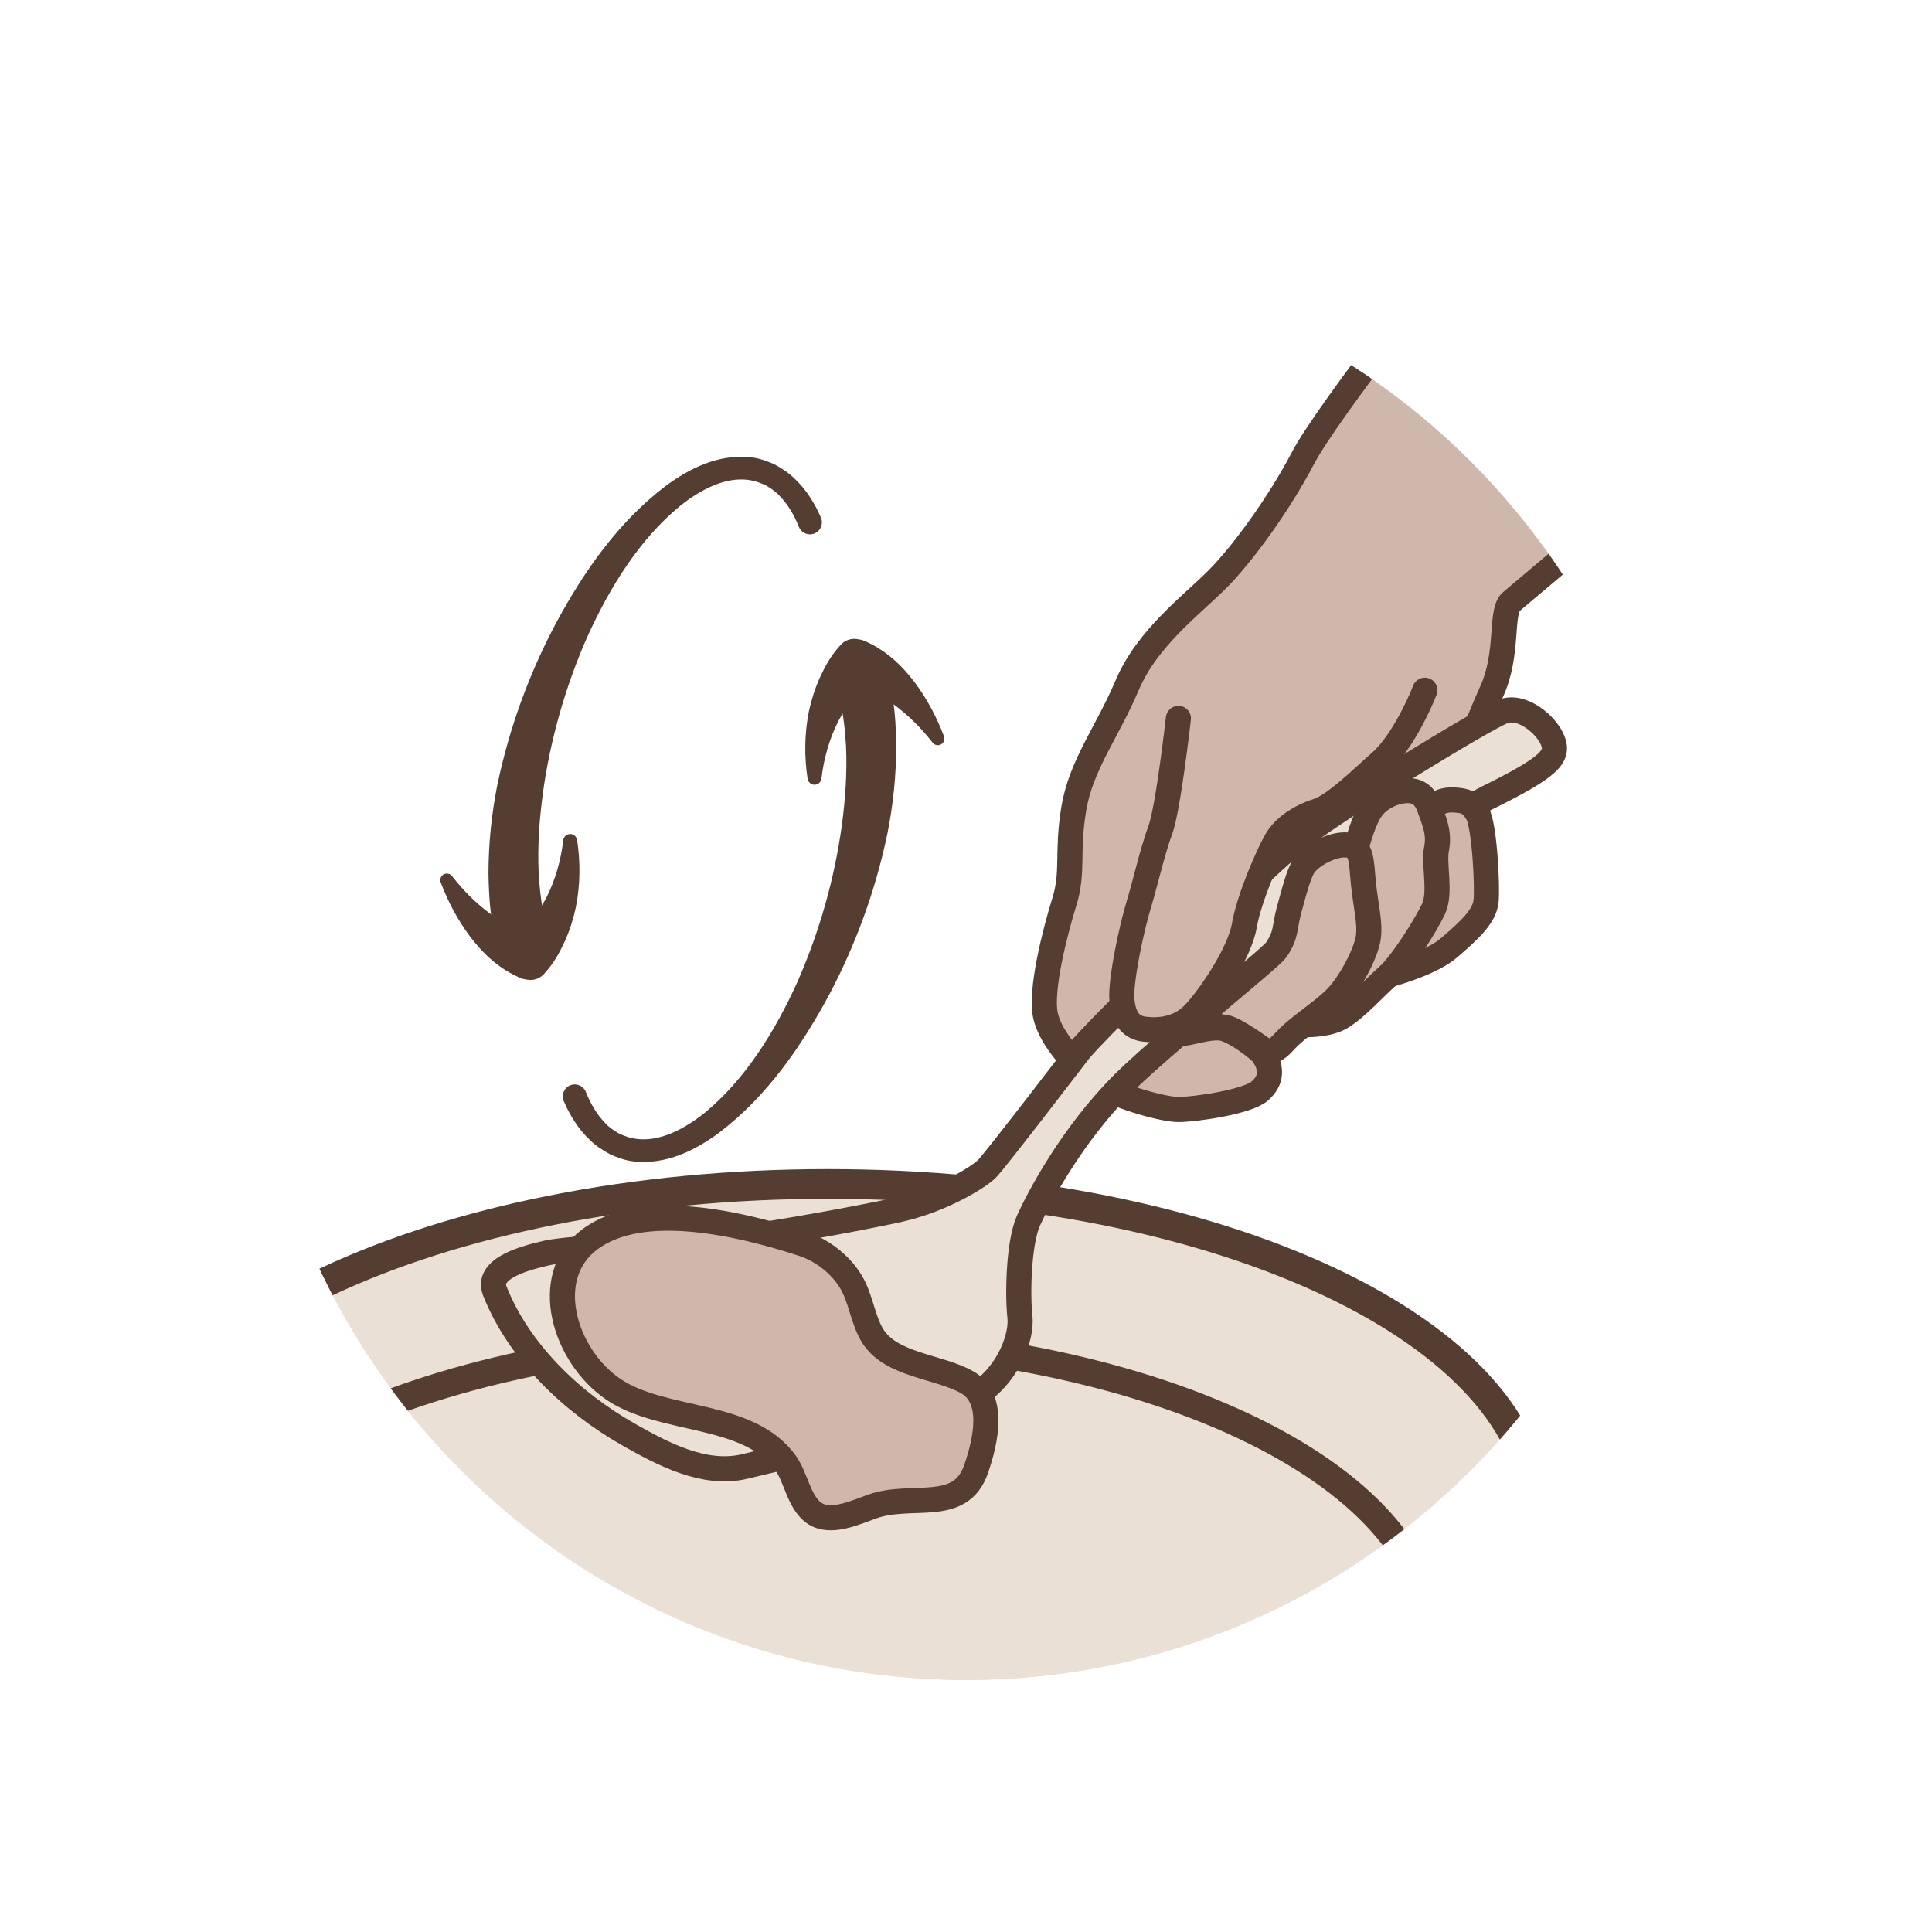
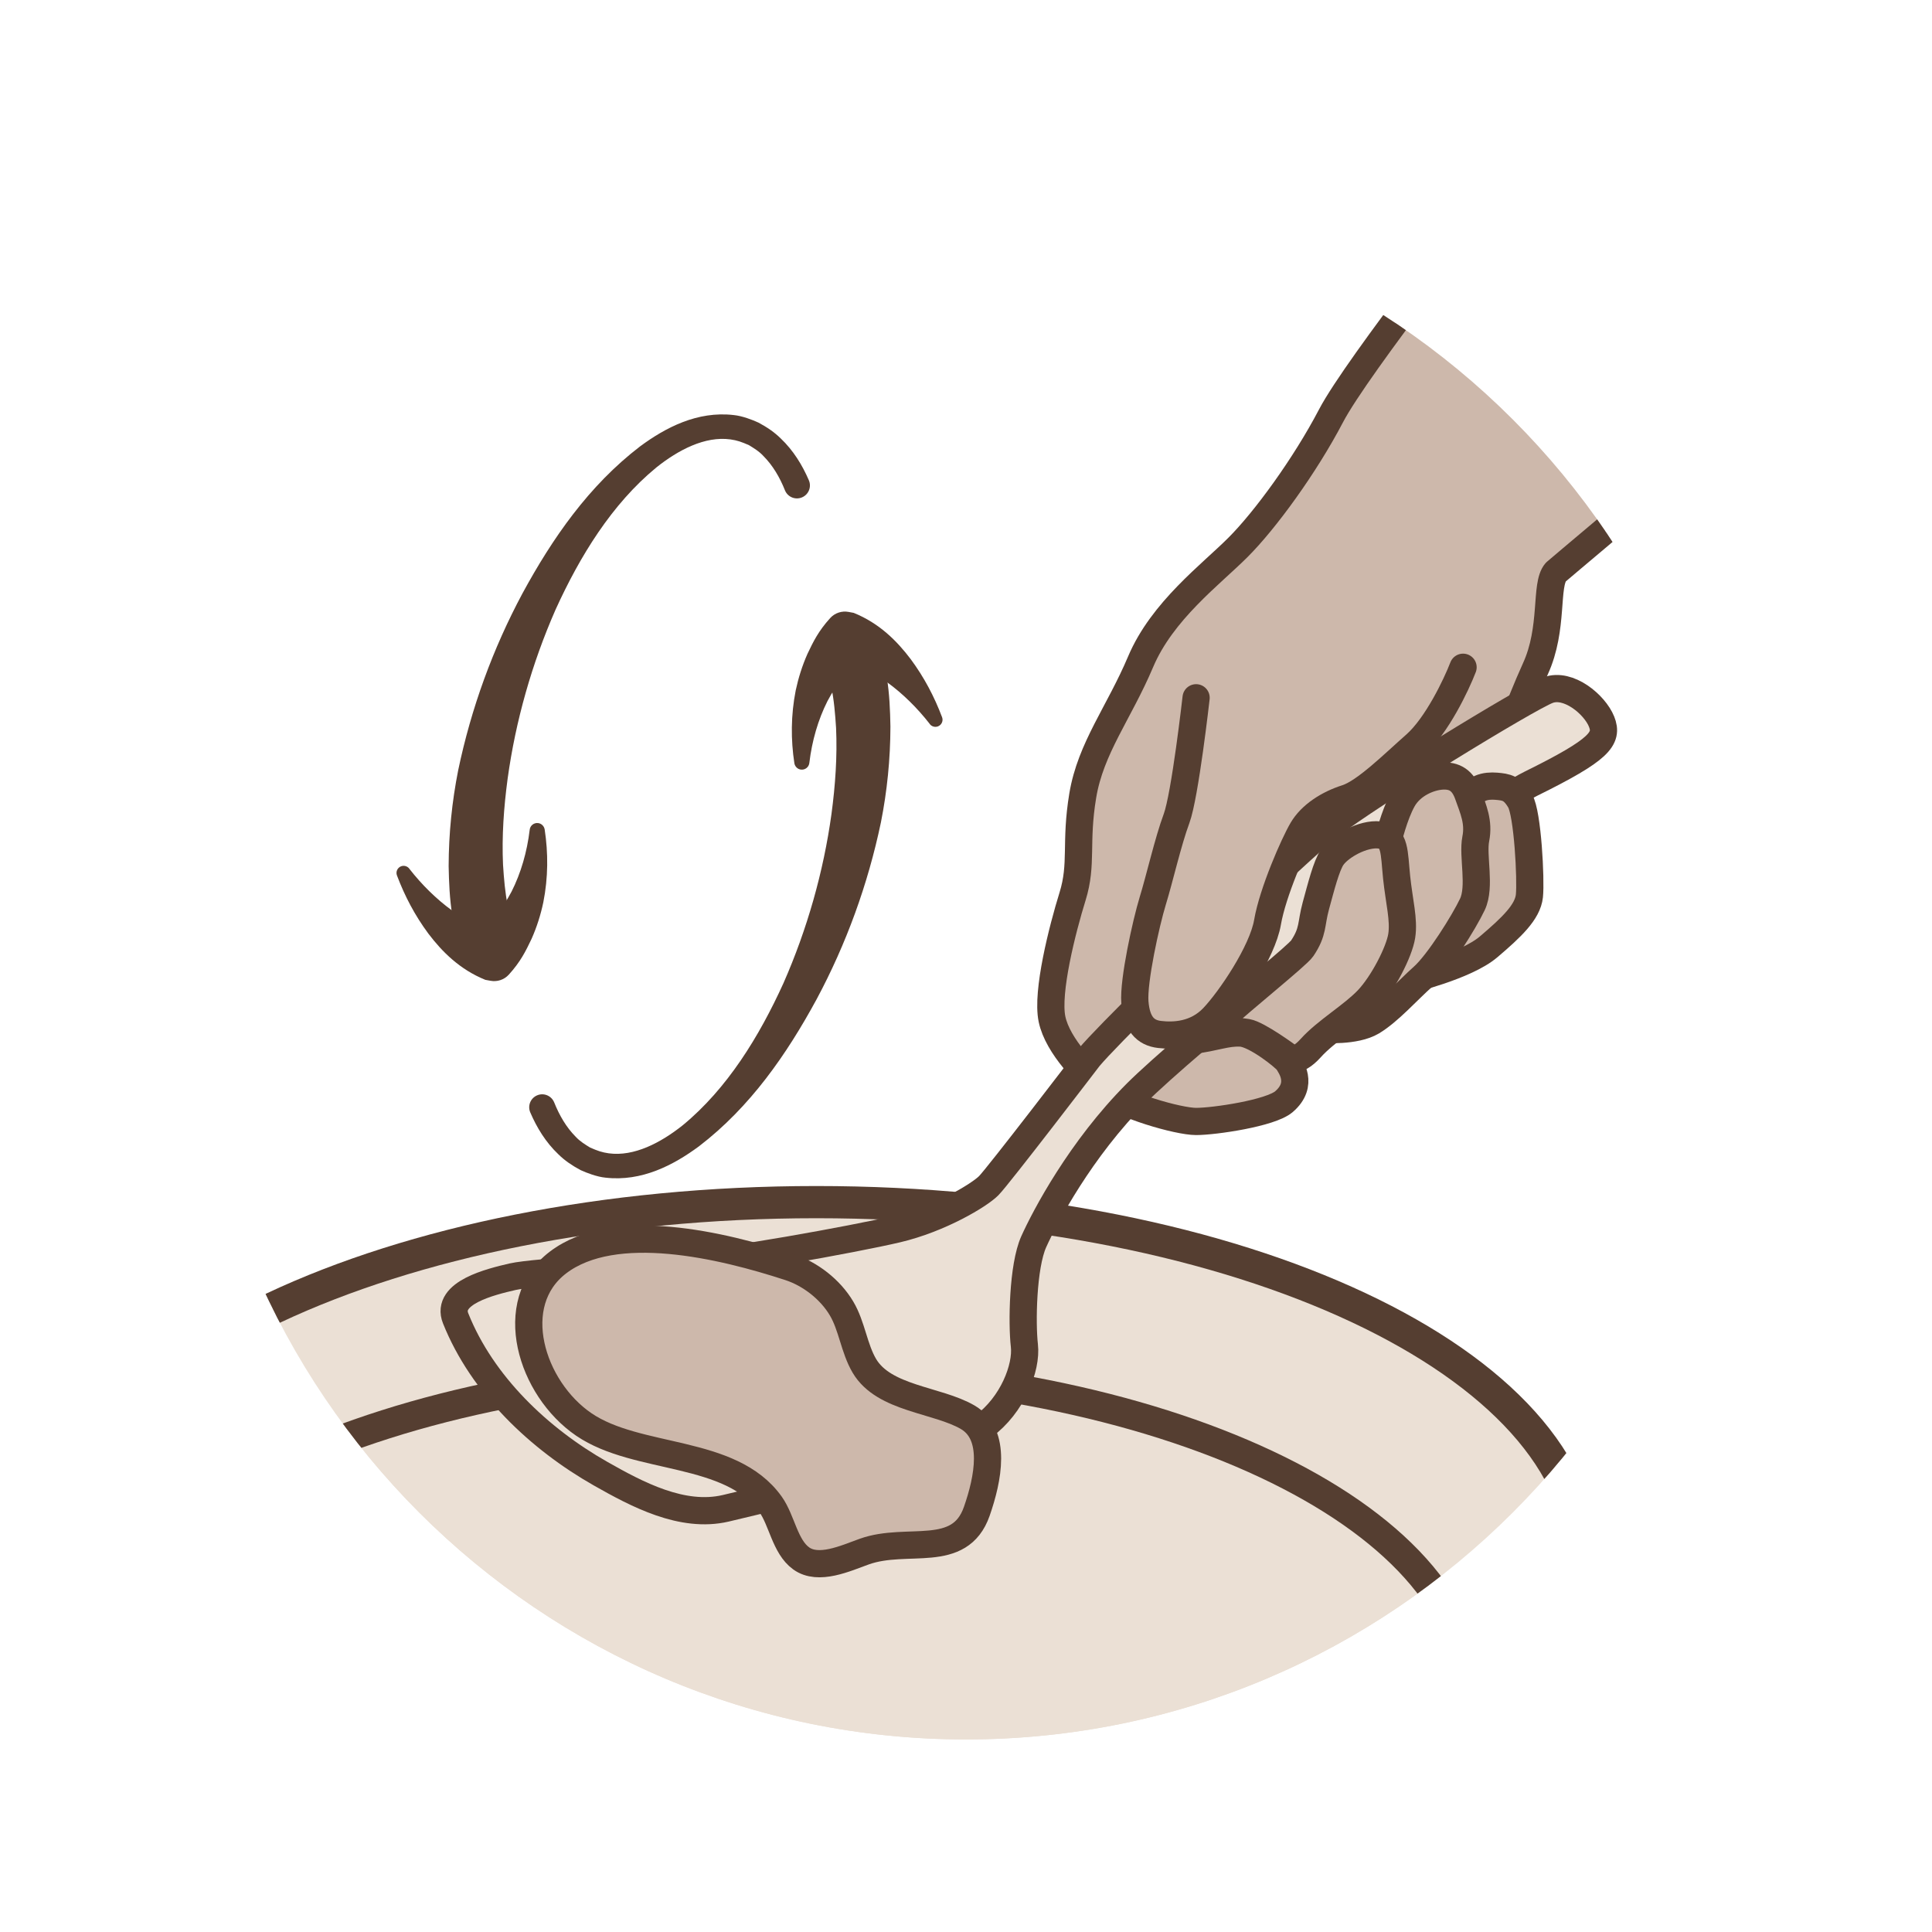
- <svg xmlns="http://www.w3.org/2000/svg" xmlns:xlink="http://www.w3.org/1999/xlink" version="1.1" id="Layer_1" x="0px" y="0px" width="65px" height="65px" viewBox="0 0 65 65" enable-background="new 0 0 65 65" xml:space="preserve">
+ <svg xmlns="http://www.w3.org/2000/svg" xmlns:xlink="http://www.w3.org/1999/xlink" version="1.1" id="Layer_1" x="0px" y="0px" width="60px" height="60px" viewBox="0 0 60 60" enable-background="new 0 0 60 60" xml:space="preserve">
  <g>
    <defs>
-       <path id="SVGID_1_" d="M32.5,56.52c-13.245,0-24.021-10.774-24.021-24.02S19.255,8.48,32.5,8.48S56.521,19.255,56.521,32.5    S45.745,56.52,32.5,56.52z" />
+       <path id="SVGID_23_" d="M30,54.02C16.755,54.02,5.979,43.245,5.979,30S16.755,5.98,30,5.98S54.021,16.755,54.021,30    S43.245,54.02,30,54.02z" />
    </defs>
    <clipPath id="SVGID_2_">
-       <use xlink:href="#SVGID_1_" overflow="visible" />
+       <use xlink:href="#SVGID_23_" overflow="visible" />
    </clipPath>
-     <ellipse clip-path="url(#SVGID_2_)" fill="#EBE0D5" stroke="#553E31" stroke-miterlimit="10" cx="27.854" cy="51.021" rx="23.813" ry="11.188" />
-     <ellipse clip-path="url(#SVGID_2_)" fill="#EBE0D5" stroke="#553E31" stroke-width="0.907" stroke-miterlimit="10" cx="26.554" cy="55.146" rx="21.595" ry="10.146" />
+     <ellipse clip-path="url(#SVGID_2_)" fill="#EBE0D5" stroke="#553E31" stroke-miterlimit="10" cx="25.354" cy="48.521" rx="23.813" ry="11.188" />
+     <ellipse clip-path="url(#SVGID_2_)" fill="#EBE0D5" stroke="#553E31" stroke-width="0.907" stroke-miterlimit="10" cx="24.054" cy="52.646" rx="21.595" ry="10.146" />
    <g clip-path="url(#SVGID_2_)">
      <g>
-         <path fill="#553E31" d="M29.41,22.09c0.354,0.324,0.559,0.957,0.63,1.439c0.084,0.518,0.104,1.028,0.114,1.535     c-0.002,1.012-0.103,2.005-0.296,2.974c-0.404,1.933-1.078,3.778-1.998,5.497c-0.928,1.707-2.058,3.342-3.651,4.563     c-0.79,0.584-1.78,1.104-2.908,0.974c-0.258-0.025-0.579-0.146-0.772-0.235c-0.27-0.145-0.498-0.301-0.689-0.49     c-0.394-0.375-0.671-0.832-0.873-1.301c-0.088-0.204,0.006-0.441,0.21-0.529c0.205-0.089,0.441,0.006,0.53,0.21     c0.001,0.003,0.003,0.008,0.004,0.011c0.16,0.402,0.378,0.773,0.663,1.059c0.137,0.152,0.311,0.254,0.452,0.34     c0.237,0.104,0.364,0.148,0.577,0.179c0.787,0.108,1.617-0.327,2.3-0.872c1.383-1.138,2.374-2.755,3.127-4.412     c0.738-1.678,1.244-3.462,1.491-5.252c0.12-0.895,0.183-1.792,0.143-2.67c-0.028-0.436-0.063-0.872-0.15-1.285     c-0.092-0.448-0.118-0.736-0.117-1.29c0.001-0.378,0.309-0.684,0.687-0.683c0.177,0,0.338,0.068,0.459,0.178L29.41,22.09z" />
+         <path fill="#553E31" d="M26.91,19.59c0.354,0.324,0.559,0.957,0.63,1.439c0.084,0.518,0.104,1.028,0.113,1.535     c-0.002,1.012-0.103,2.005-0.295,2.974c-0.405,1.933-1.078,3.779-1.999,5.498c-0.927,1.706-2.057,3.342-3.651,4.563     c-0.79,0.584-1.779,1.104-2.907,0.974c-0.258-0.025-0.579-0.146-0.772-0.235c-0.27-0.145-0.497-0.301-0.688-0.49     c-0.395-0.375-0.672-0.832-0.873-1.301c-0.088-0.204,0.006-0.441,0.21-0.529c0.204-0.089,0.441,0.006,0.529,0.21     c0.002,0.003,0.004,0.008,0.005,0.011c0.16,0.402,0.378,0.773,0.662,1.059c0.138,0.152,0.312,0.254,0.452,0.34     c0.237,0.104,0.364,0.148,0.577,0.179c0.787,0.108,1.617-0.327,2.301-0.872c1.383-1.138,2.373-2.755,3.127-4.412     c0.738-1.678,1.244-3.462,1.491-5.252c0.12-0.896,0.183-1.793,0.143-2.671c-0.028-0.436-0.063-0.872-0.15-1.284     c-0.092-0.448-0.118-0.736-0.116-1.29c0.001-0.378,0.309-0.684,0.688-0.683c0.177,0,0.338,0.067,0.459,0.179L26.91,19.59z" />
      </g>
      <g>
-         <path fill="#553E31" d="M31.369,24.976c-0.379-0.488-0.835-0.938-1.315-1.286c-0.478-0.347-1.008-0.583-1.459-0.599h0l0.73-0.162     c-0.158,0.081-0.422,0.332-0.605,0.555c-0.196,0.236-0.371,0.502-0.521,0.789c-0.291,0.576-0.481,1.232-0.562,1.919     c-0.014,0.129-0.129,0.223-0.258,0.209c-0.107-0.011-0.19-0.097-0.208-0.198c-0.111-0.728-0.11-1.495,0.042-2.264     c0.082-0.383,0.201-0.764,0.367-1.136c0.182-0.383,0.341-0.708,0.704-1.108c0.148-0.164,0.365-0.229,0.568-0.192l0.162,0.03l0,0     c0.798,0.324,1.345,0.875,1.769,1.435c0.422,0.571,0.735,1.167,0.976,1.805c0.043,0.115-0.015,0.242-0.129,0.285     c-0.093,0.035-0.194,0.003-0.252-0.071L31.369,24.976z" />
+         <path fill="#553E31" d="M28.869,22.476c-0.38-0.487-0.836-0.938-1.315-1.285c-0.479-0.347-1.008-0.583-1.46-0.599l0,0l0.73-0.162     c-0.159,0.08-0.423,0.331-0.605,0.554c-0.196,0.237-0.371,0.503-0.521,0.789c-0.291,0.577-0.481,1.232-0.563,1.919     c-0.013,0.129-0.129,0.223-0.258,0.209c-0.107-0.011-0.19-0.096-0.207-0.197c-0.112-0.729-0.11-1.496,0.042-2.265     c0.082-0.383,0.201-0.765,0.366-1.136c0.182-0.383,0.342-0.709,0.704-1.108c0.149-0.164,0.366-0.229,0.568-0.192l0.162,0.03l0,0     c0.799,0.323,1.345,0.875,1.769,1.435c0.422,0.57,0.735,1.167,0.976,1.806c0.044,0.114-0.015,0.241-0.129,0.285     c-0.093,0.034-0.194,0.003-0.252-0.071L28.869,22.476z" />
      </g>
    </g>
    <g clip-path="url(#SVGID_2_)">
      <g>
-         <path fill="#553E31" d="M17.176,32.372c-0.354-0.325-0.559-0.958-0.629-1.44c-0.084-0.518-0.103-1.028-0.113-1.535     c0.002-1.012,0.103-2.005,0.295-2.974c0.404-1.933,1.078-3.779,1.998-5.498c0.927-1.707,2.058-3.343,3.651-4.563     c0.791-0.584,1.78-1.104,2.908-0.973c0.258,0.025,0.579,0.146,0.772,0.235c0.27,0.145,0.497,0.301,0.688,0.491     c0.394,0.374,0.672,0.831,0.874,1.3c0.088,0.204-0.005,0.441-0.21,0.53c-0.204,0.088-0.441-0.006-0.529-0.21     c-0.001-0.003-0.003-0.008-0.005-0.011c-0.16-0.402-0.378-0.772-0.664-1.058c-0.138-0.152-0.312-0.254-0.453-0.34     c-0.236-0.104-0.363-0.149-0.576-0.179c-0.787-0.108-1.617,0.327-2.3,0.872c-1.383,1.137-2.374,2.755-3.127,4.412     c-0.738,1.677-1.244,3.462-1.491,5.252c-0.12,0.895-0.182,1.792-0.143,2.671c0.028,0.436,0.063,0.872,0.15,1.285     c0.092,0.448,0.118,0.736,0.116,1.29c-0.001,0.378-0.309,0.684-0.688,0.683c-0.177,0-0.338-0.068-0.459-0.179L17.176,32.372z" />
+         <path fill="#553E31" d="M14.676,29.872c-0.354-0.325-0.559-0.957-0.629-1.439c-0.084-0.518-0.104-1.028-0.114-1.535     c0.003-1.013,0.104-2.006,0.296-2.975c0.404-1.932,1.077-3.778,1.998-5.497c0.928-1.707,2.058-3.343,3.651-4.563     c0.79-0.584,1.78-1.104,2.908-0.973c0.258,0.025,0.579,0.146,0.772,0.236c0.27,0.145,0.497,0.301,0.688,0.49     c0.394,0.374,0.672,0.831,0.874,1.3c0.088,0.204-0.006,0.441-0.21,0.529c-0.204,0.089-0.441-0.005-0.529-0.209     c-0.002-0.004-0.004-0.009-0.005-0.012c-0.16-0.402-0.379-0.772-0.664-1.058c-0.137-0.152-0.312-0.254-0.452-0.341     c-0.237-0.104-0.363-0.148-0.577-0.179c-0.786-0.108-1.617,0.326-2.3,0.872c-1.383,1.137-2.374,2.755-3.128,4.411     c-0.738,1.678-1.243,3.463-1.49,5.253c-0.12,0.895-0.183,1.793-0.143,2.671c0.028,0.436,0.063,0.872,0.149,1.284     c0.092,0.448,0.118,0.737,0.116,1.29c-0.001,0.379-0.31,0.685-0.688,0.683c-0.177,0-0.338-0.068-0.459-0.179L14.676,29.872z" />
      </g>
      <g>
-         <path fill="#553E31" d="M15.217,29.486c0.379,0.488,0.835,0.938,1.315,1.285c0.478,0.347,1.008,0.583,1.459,0.599h0l-0.729,0.162     c0.158-0.08,0.422-0.332,0.605-0.554c0.196-0.236,0.371-0.502,0.521-0.789c0.291-0.576,0.481-1.232,0.562-1.919     c0.014-0.129,0.129-0.222,0.258-0.209c0.107,0.011,0.19,0.096,0.208,0.198c0.112,0.728,0.111,1.495-0.042,2.264     c-0.082,0.383-0.201,0.765-0.367,1.137c-0.182,0.383-0.341,0.708-0.705,1.108c-0.148,0.164-0.365,0.229-0.567,0.192l-0.162-0.03     h0c-0.798-0.323-1.345-0.875-1.769-1.435c-0.422-0.571-0.735-1.167-0.976-1.806c-0.043-0.114,0.015-0.242,0.129-0.285     c0.093-0.035,0.194-0.003,0.252,0.071L15.217,29.486z" />
+         <path fill="#553E31" d="M12.717,26.986c0.38,0.487,0.836,0.938,1.315,1.285c0.478,0.348,1.008,0.583,1.459,0.599l0,0     l-0.729,0.162c0.158-0.08,0.422-0.331,0.604-0.554c0.196-0.236,0.371-0.503,0.521-0.789c0.291-0.576,0.481-1.232,0.563-1.919     c0.013-0.129,0.129-0.223,0.258-0.209c0.107,0.011,0.19,0.096,0.207,0.197c0.112,0.729,0.111,1.496-0.042,2.265     c-0.081,0.383-0.2,0.765-0.366,1.137c-0.182,0.383-0.342,0.708-0.705,1.108c-0.148,0.163-0.365,0.229-0.567,0.191l-0.162-0.029     l0,0c-0.799-0.324-1.345-0.876-1.77-1.436c-0.422-0.57-0.734-1.167-0.975-1.806c-0.044-0.114,0.015-0.242,0.129-0.285     c0.093-0.034,0.194-0.003,0.252,0.071L12.717,26.986z" />
      </g>
    </g>
-     <path clip-path="url(#SVGID_2_)" fill="#CDB8AB" stroke="#553E31" stroke-width="0.845" stroke-linecap="round" stroke-linejoin="round" stroke-miterlimit="10" d="   M48.904,8.48c0,0-4.26,5.385-5.069,6.936c-0.81,1.548-2.043,3.238-2.887,4.082c-0.845,0.846-2.357,1.972-3.026,3.556   c-0.67,1.584-1.55,2.675-1.796,4.153s0,2.111-0.317,3.133c-0.317,1.022-0.813,2.966-0.638,3.81c0.177,0.846,1.096,1.752,1.624,2.21   c0.527,0.458,2.288,0.968,2.852,0.968c0.563,0,2.311-0.256,2.728-0.615c0.634-0.546,0.189-1.113,0.123-1.233   c-0.065-0.117-0.998-0.87-1.46-0.897c-0.463-0.025-0.792,0.143-1.523,0.229c-0.54,0.064,0.238-1.452,1.453-2.403   c1.214-0.949,3.035-3.985,2.877-3.826c-0.158,0.158,1.029-0.635,1.61-0.951c0.581-0.317,3.143-0.818,3.353-1.109   c0.213-0.291,0.854-2.111,1.373-3.248c0.581-1.266,0.291-2.611,0.635-3.008c0,0,11.378-9.664,14.098-11.326   c2.72-1.663-4.99-0.819-4.99-0.819L48.904,8.48z" />
-     <path clip-path="url(#SVGID_2_)" fill="#EBE0D5" stroke="#553E31" stroke-width="0.845" stroke-linecap="round" stroke-linejoin="round" stroke-miterlimit="10" d="   M38.405,33.199c-0.993,0.978-1.801,1.801-2.085,2.14c0,0-2.826,3.696-3.116,3.985c-0.289,0.291-1.505,1.03-2.852,1.347   c-1.346,0.316-5.465,1.057-6.469,1.083c-1.003,0.026-4.777,0.237-5.465,0.396c-0.686,0.158-2.086,0.501-1.768,1.292   c0.824,2.065,2.595,3.741,4.498,4.822c1.141,0.647,2.539,1.393,3.889,1.078c0.643-0.149,1.278-0.307,1.919-0.468   c1.563-0.395,3.115-0.888,4.63-1.435c0.479-0.172,1.045-0.338,1.458-0.645c0.897-0.659,1.348-1.821,1.269-2.507   c-0.079-0.688-0.053-2.456,0.29-3.223c0.344-0.765,1.452-2.876,3.194-4.62c0.371-0.37,1.044-0.972,1.893-1.698" />
-     <path clip-path="url(#SVGID_2_)" fill="#EBE0D5" stroke="#553E31" stroke-width="0.845" stroke-linecap="round" stroke-linejoin="round" stroke-miterlimit="10" d="   M39.69,34.748c3.134-2.686,8.675-7.081,10.357-7.911c2.139-1.056,2.402-1.399,2.191-1.927c-0.212-0.529-1.03-1.215-1.663-0.977   c-0.633,0.236-5.545,3.246-6.759,4.197c-0.804,0.629-3.463,3.148-5.412,5.068" />
-     <path clip-path="url(#SVGID_2_)" fill="#CDB8AB" stroke="#553E31" stroke-width="0.845" stroke-linecap="round" stroke-linejoin="round" stroke-miterlimit="10" d="   M46.221,32.937c0,0,1.794-0.423,2.507-1.03c0.714-0.607,1.216-1.082,1.269-1.584c0.052-0.502-0.053-2.562-0.291-2.957   c-0.237-0.396-0.423-0.422-0.739-0.449c-0.317-0.025-0.714,0.027-0.924,0.528C47.83,27.945,46.221,32.937,46.221,32.937z" />
-     <path clip-path="url(#SVGID_2_)" fill="#CDB8AB" stroke="#553E31" stroke-width="0.845" stroke-linecap="round" stroke-linejoin="round" stroke-miterlimit="10" d="   M43.606,34.467c0,0,0.977,0.079,1.505-0.237c0.528-0.317,1.109-0.978,1.584-1.399c0.475-0.424,1.268-1.689,1.531-2.244   c0.264-0.554,0-1.504,0.105-2.033c0.106-0.527-0.08-0.924-0.238-1.373c-0.157-0.447-0.422-0.606-0.818-0.58   c-0.396,0.026-0.95,0.264-1.214,0.738c-0.265,0.477-0.422,1.162-0.555,1.585C45.375,29.346,43.606,34.467,43.606,34.467z" />
-     <path clip-path="url(#SVGID_2_)" fill="#CDB8AB" stroke="#553E31" stroke-width="0.845" stroke-linecap="round" stroke-linejoin="round" stroke-miterlimit="10" d="   M42.516,35.32c0,0,0.215,0.257,0.69-0.271c0.474-0.528,1.292-1.004,1.769-1.504c0.476-0.503,0.978-1.48,1.057-1.981   c0.078-0.501-0.079-1.056-0.159-1.821c-0.079-0.766-0.035-1.26-0.536-1.313c-0.502-0.053-1.215,0.336-1.462,0.688   c-0.183,0.261-0.351,0.934-0.51,1.514c-0.158,0.58-0.071,0.792-0.423,1.319c-0.146,0.22-1.9,1.62-2.561,2.241   c-0.594,0.558-0.56,0.408-0.56,0.408s0.774-0.14,1.409-0.035C41.568,34.621,42.516,35.32,42.516,35.32z" />
-     <path clip-path="url(#SVGID_2_)" fill="#CDB8AB" stroke="#553E31" stroke-width="0.845" stroke-linecap="round" stroke-linejoin="round" stroke-miterlimit="10" d="   M39.646,24.17c0,0-0.343,3.037-0.607,3.75c-0.265,0.711-0.528,1.874-0.74,2.56c-0.21,0.687-0.605,2.482-0.554,3.143   c0.053,0.66,0.316,0.951,0.766,1.003c0.449,0.054,1.136,0.026,1.663-0.527c0.528-0.555,1.532-2.033,1.69-2.957   s0.818-2.43,1.082-2.877c0.264-0.449,0.793-0.793,1.372-0.977c0.582-0.186,1.479-1.083,2.14-1.664   c0.66-0.582,1.267-1.849,1.479-2.402" />
-     <path clip-path="url(#SVGID_2_)" fill="#CDB8AB" stroke="#553E31" stroke-width="0.845" stroke-linecap="round" stroke-linejoin="round" stroke-miterlimit="10" d="   M19.828,41.709c-1.657,1.262-0.837,3.912,0.804,5.03c1.667,1.136,4.557,0.742,5.799,2.482c0.353,0.494,0.446,1.311,0.949,1.675   c0.539,0.39,1.377,0,1.964-0.211c1.335-0.477,2.96,0.27,3.491-1.249c0.35-1.003,0.634-2.388-0.282-2.922   c-0.944-0.55-2.601-0.567-3.209-1.596c-0.321-0.543-0.387-1.245-0.71-1.784c-0.352-0.593-0.973-1.071-1.609-1.28   C24.927,41.168,21.589,40.369,19.828,41.709z" />
+     <path clip-path="url(#SVGID_2_)" fill="#CDB8AB" stroke="#553E31" stroke-width="0.845" stroke-linecap="round" stroke-linejoin="round" stroke-miterlimit="10" d="   M46.404,5.98c0,0-4.26,5.385-5.069,6.936c-0.81,1.548-2.043,3.238-2.887,4.082c-0.845,0.846-2.357,1.972-3.026,3.556   c-0.67,1.584-1.55,2.675-1.796,4.153s0,2.111-0.317,3.133c-0.317,1.022-0.813,2.966-0.638,3.81c0.177,0.846,1.096,1.752,1.624,2.21   c0.527,0.458,2.288,0.968,2.852,0.968c0.563,0,2.311-0.256,2.728-0.615c0.634-0.546,0.189-1.113,0.123-1.233   c-0.065-0.117-0.998-0.87-1.46-0.897c-0.463-0.025-0.792,0.143-1.523,0.229c-0.54,0.064,0.238-1.452,1.453-2.403   c1.214-0.949,3.035-3.985,2.877-3.826c-0.158,0.158,1.029-0.635,1.61-0.951c0.581-0.317,3.143-0.818,3.353-1.109   c0.213-0.291,0.854-2.111,1.373-3.248c0.581-1.266,0.291-2.611,0.635-3.008c0,0,11.378-9.664,14.098-11.326   c2.72-1.663-4.99-0.819-4.99-0.819L46.404,5.98z" />
+     <path clip-path="url(#SVGID_2_)" fill="#EBE0D5" stroke="#553E31" stroke-width="0.845" stroke-linecap="round" stroke-linejoin="round" stroke-miterlimit="10" d="   M35.905,30.699c-0.993,0.978-1.801,1.801-2.085,2.14c0,0-2.826,3.696-3.116,3.985c-0.289,0.291-1.505,1.03-2.852,1.347   c-1.346,0.316-5.465,1.057-6.469,1.083c-1.003,0.026-4.777,0.237-5.465,0.396c-0.686,0.158-2.086,0.501-1.768,1.292   c0.824,2.065,2.595,3.741,4.498,4.822c1.141,0.647,2.539,1.393,3.889,1.078c0.643-0.149,1.278-0.307,1.919-0.468   c1.563-0.395,3.115-0.888,4.63-1.435c0.479-0.172,1.045-0.338,1.458-0.645c0.897-0.659,1.348-1.821,1.269-2.507   c-0.079-0.688-0.053-2.456,0.29-3.223c0.344-0.765,1.452-2.876,3.194-4.62c0.371-0.37,1.044-0.972,1.893-1.698" />
+     <path clip-path="url(#SVGID_2_)" fill="#EBE0D5" stroke="#553E31" stroke-width="0.845" stroke-linecap="round" stroke-linejoin="round" stroke-miterlimit="10" d="   M37.19,32.248c3.134-2.686,8.675-7.081,10.357-7.911c2.139-1.056,2.402-1.399,2.191-1.927c-0.212-0.529-1.03-1.215-1.663-0.977   c-0.633,0.236-5.545,3.246-6.759,4.197c-0.804,0.629-3.463,3.148-5.412,5.068" />
+     <path clip-path="url(#SVGID_2_)" fill="#CDB8AB" stroke="#553E31" stroke-width="0.845" stroke-linecap="round" stroke-linejoin="round" stroke-miterlimit="10" d="   M43.721,30.437c0,0,1.794-0.423,2.507-1.03c0.714-0.607,1.216-1.082,1.269-1.584c0.052-0.502-0.053-2.562-0.291-2.957   c-0.237-0.396-0.423-0.422-0.739-0.449c-0.317-0.025-0.714,0.027-0.924,0.528C45.33,25.445,43.721,30.437,43.721,30.437z" />
+     <path clip-path="url(#SVGID_2_)" fill="#CDB8AB" stroke="#553E31" stroke-width="0.845" stroke-linecap="round" stroke-linejoin="round" stroke-miterlimit="10" d="   M41.106,31.967c0,0,0.977,0.079,1.505-0.237c0.528-0.317,1.109-0.978,1.584-1.399c0.475-0.424,1.268-1.689,1.531-2.244   c0.264-0.554,0-1.504,0.105-2.033c0.106-0.527-0.08-0.924-0.238-1.373c-0.157-0.447-0.422-0.606-0.818-0.58   c-0.396,0.026-0.95,0.264-1.214,0.738c-0.265,0.477-0.422,1.162-0.555,1.585C42.875,26.846,41.106,31.967,41.106,31.967z" />
+     <path clip-path="url(#SVGID_2_)" fill="#CDB8AB" stroke="#553E31" stroke-width="0.845" stroke-linecap="round" stroke-linejoin="round" stroke-miterlimit="10" d="   M40.016,32.82c0,0,0.215,0.257,0.69-0.271c0.474-0.528,1.292-1.004,1.769-1.504c0.476-0.503,0.978-1.48,1.057-1.981   c0.078-0.501-0.079-1.056-0.159-1.821c-0.079-0.766-0.035-1.26-0.536-1.313c-0.502-0.053-1.215,0.336-1.462,0.688   c-0.183,0.261-0.351,0.934-0.51,1.514c-0.158,0.58-0.071,0.792-0.423,1.319c-0.146,0.22-1.9,1.62-2.561,2.241   c-0.594,0.558-0.56,0.408-0.56,0.408s0.774-0.14,1.409-0.035C39.068,32.121,40.016,32.82,40.016,32.82z" />
+     <path clip-path="url(#SVGID_2_)" fill="#CDB8AB" stroke="#553E31" stroke-width="0.845" stroke-linecap="round" stroke-linejoin="round" stroke-miterlimit="10" d="   M37.146,21.67c0,0-0.343,3.037-0.607,3.75c-0.265,0.711-0.528,1.874-0.74,2.56c-0.21,0.687-0.605,2.482-0.554,3.143   c0.053,0.66,0.316,0.951,0.766,1.003c0.449,0.054,1.136,0.026,1.663-0.527c0.528-0.555,1.532-2.033,1.69-2.957   s0.818-2.43,1.082-2.877c0.264-0.449,0.793-0.793,1.372-0.977c0.582-0.186,1.479-1.083,2.14-1.664   c0.66-0.582,1.267-1.849,1.479-2.402" />
+     <path clip-path="url(#SVGID_2_)" fill="#CDB8AB" stroke="#553E31" stroke-width="0.845" stroke-linecap="round" stroke-linejoin="round" stroke-miterlimit="10" d="   M17.328,39.209c-1.657,1.262-0.837,3.912,0.804,5.03c1.667,1.136,4.557,0.742,5.799,2.482c0.353,0.494,0.446,1.311,0.949,1.675   c0.539,0.39,1.377,0,1.964-0.211c1.335-0.477,2.96,0.27,3.491-1.249c0.35-1.003,0.634-2.388-0.282-2.922   c-0.944-0.55-2.601-0.567-3.209-1.596c-0.321-0.543-0.387-1.245-0.71-1.784c-0.352-0.593-0.973-1.071-1.609-1.28   C22.427,38.668,19.089,37.869,17.328,39.209z" />
  </g>
</svg>
